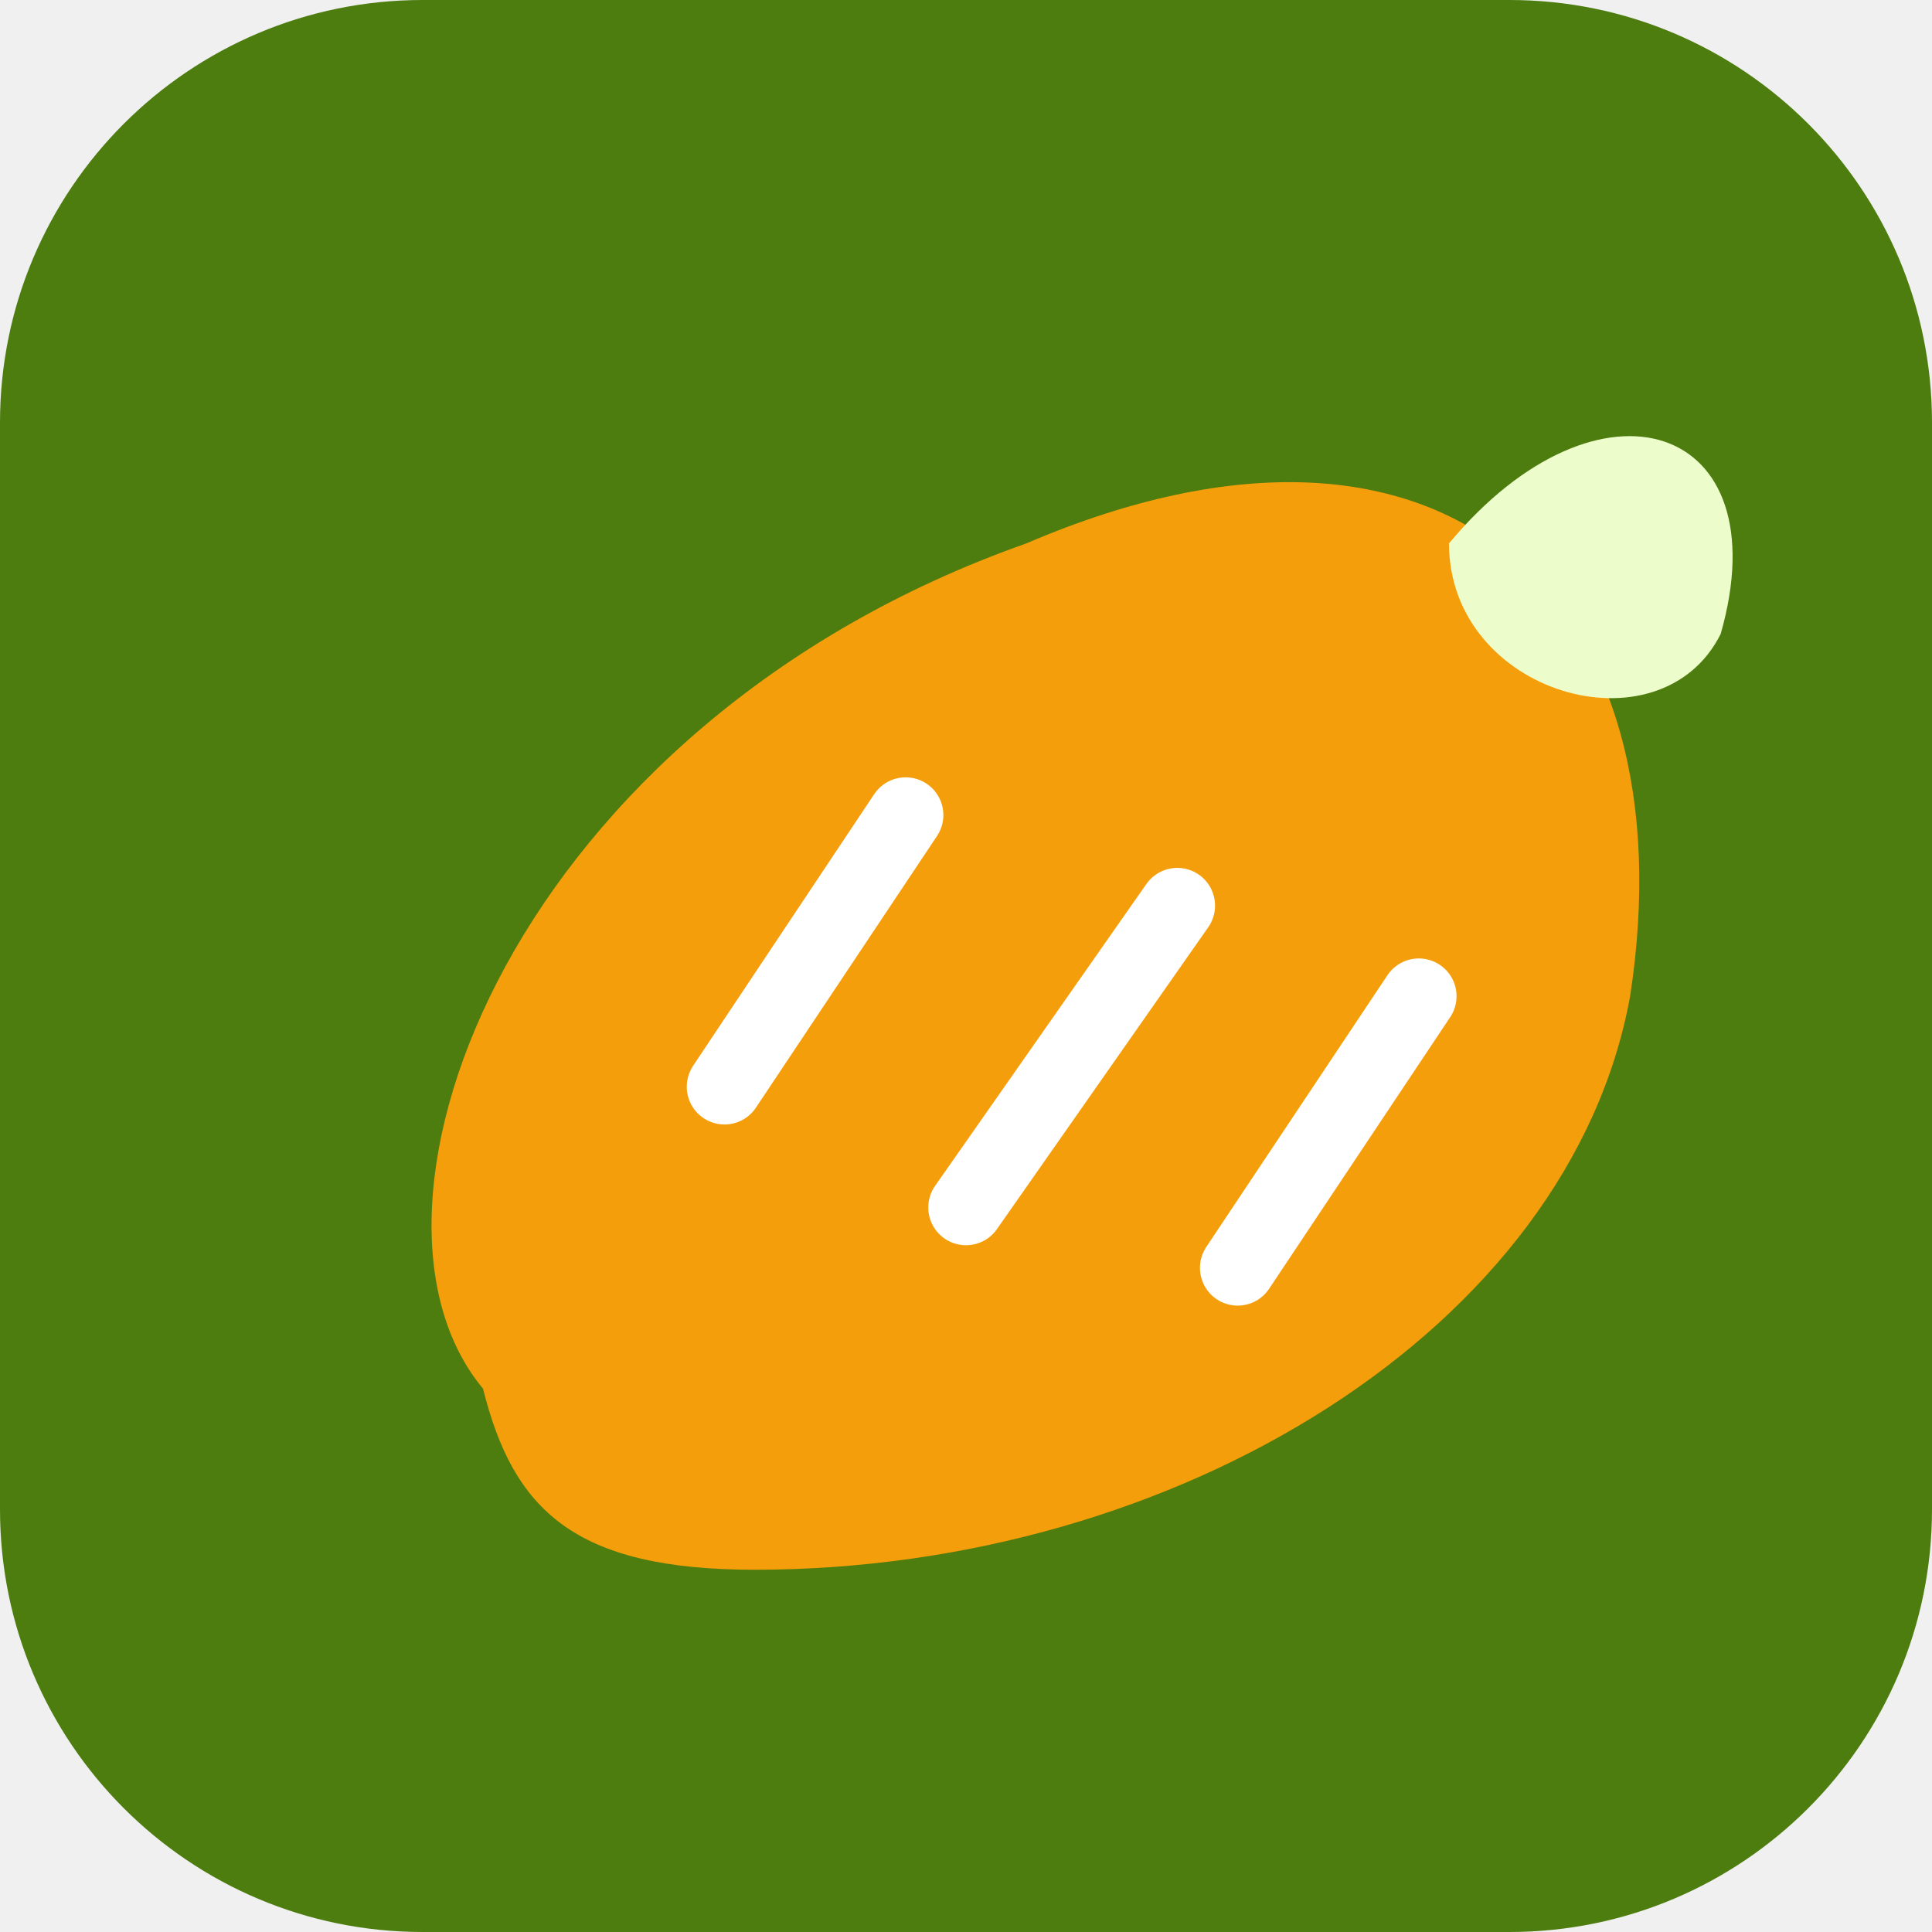
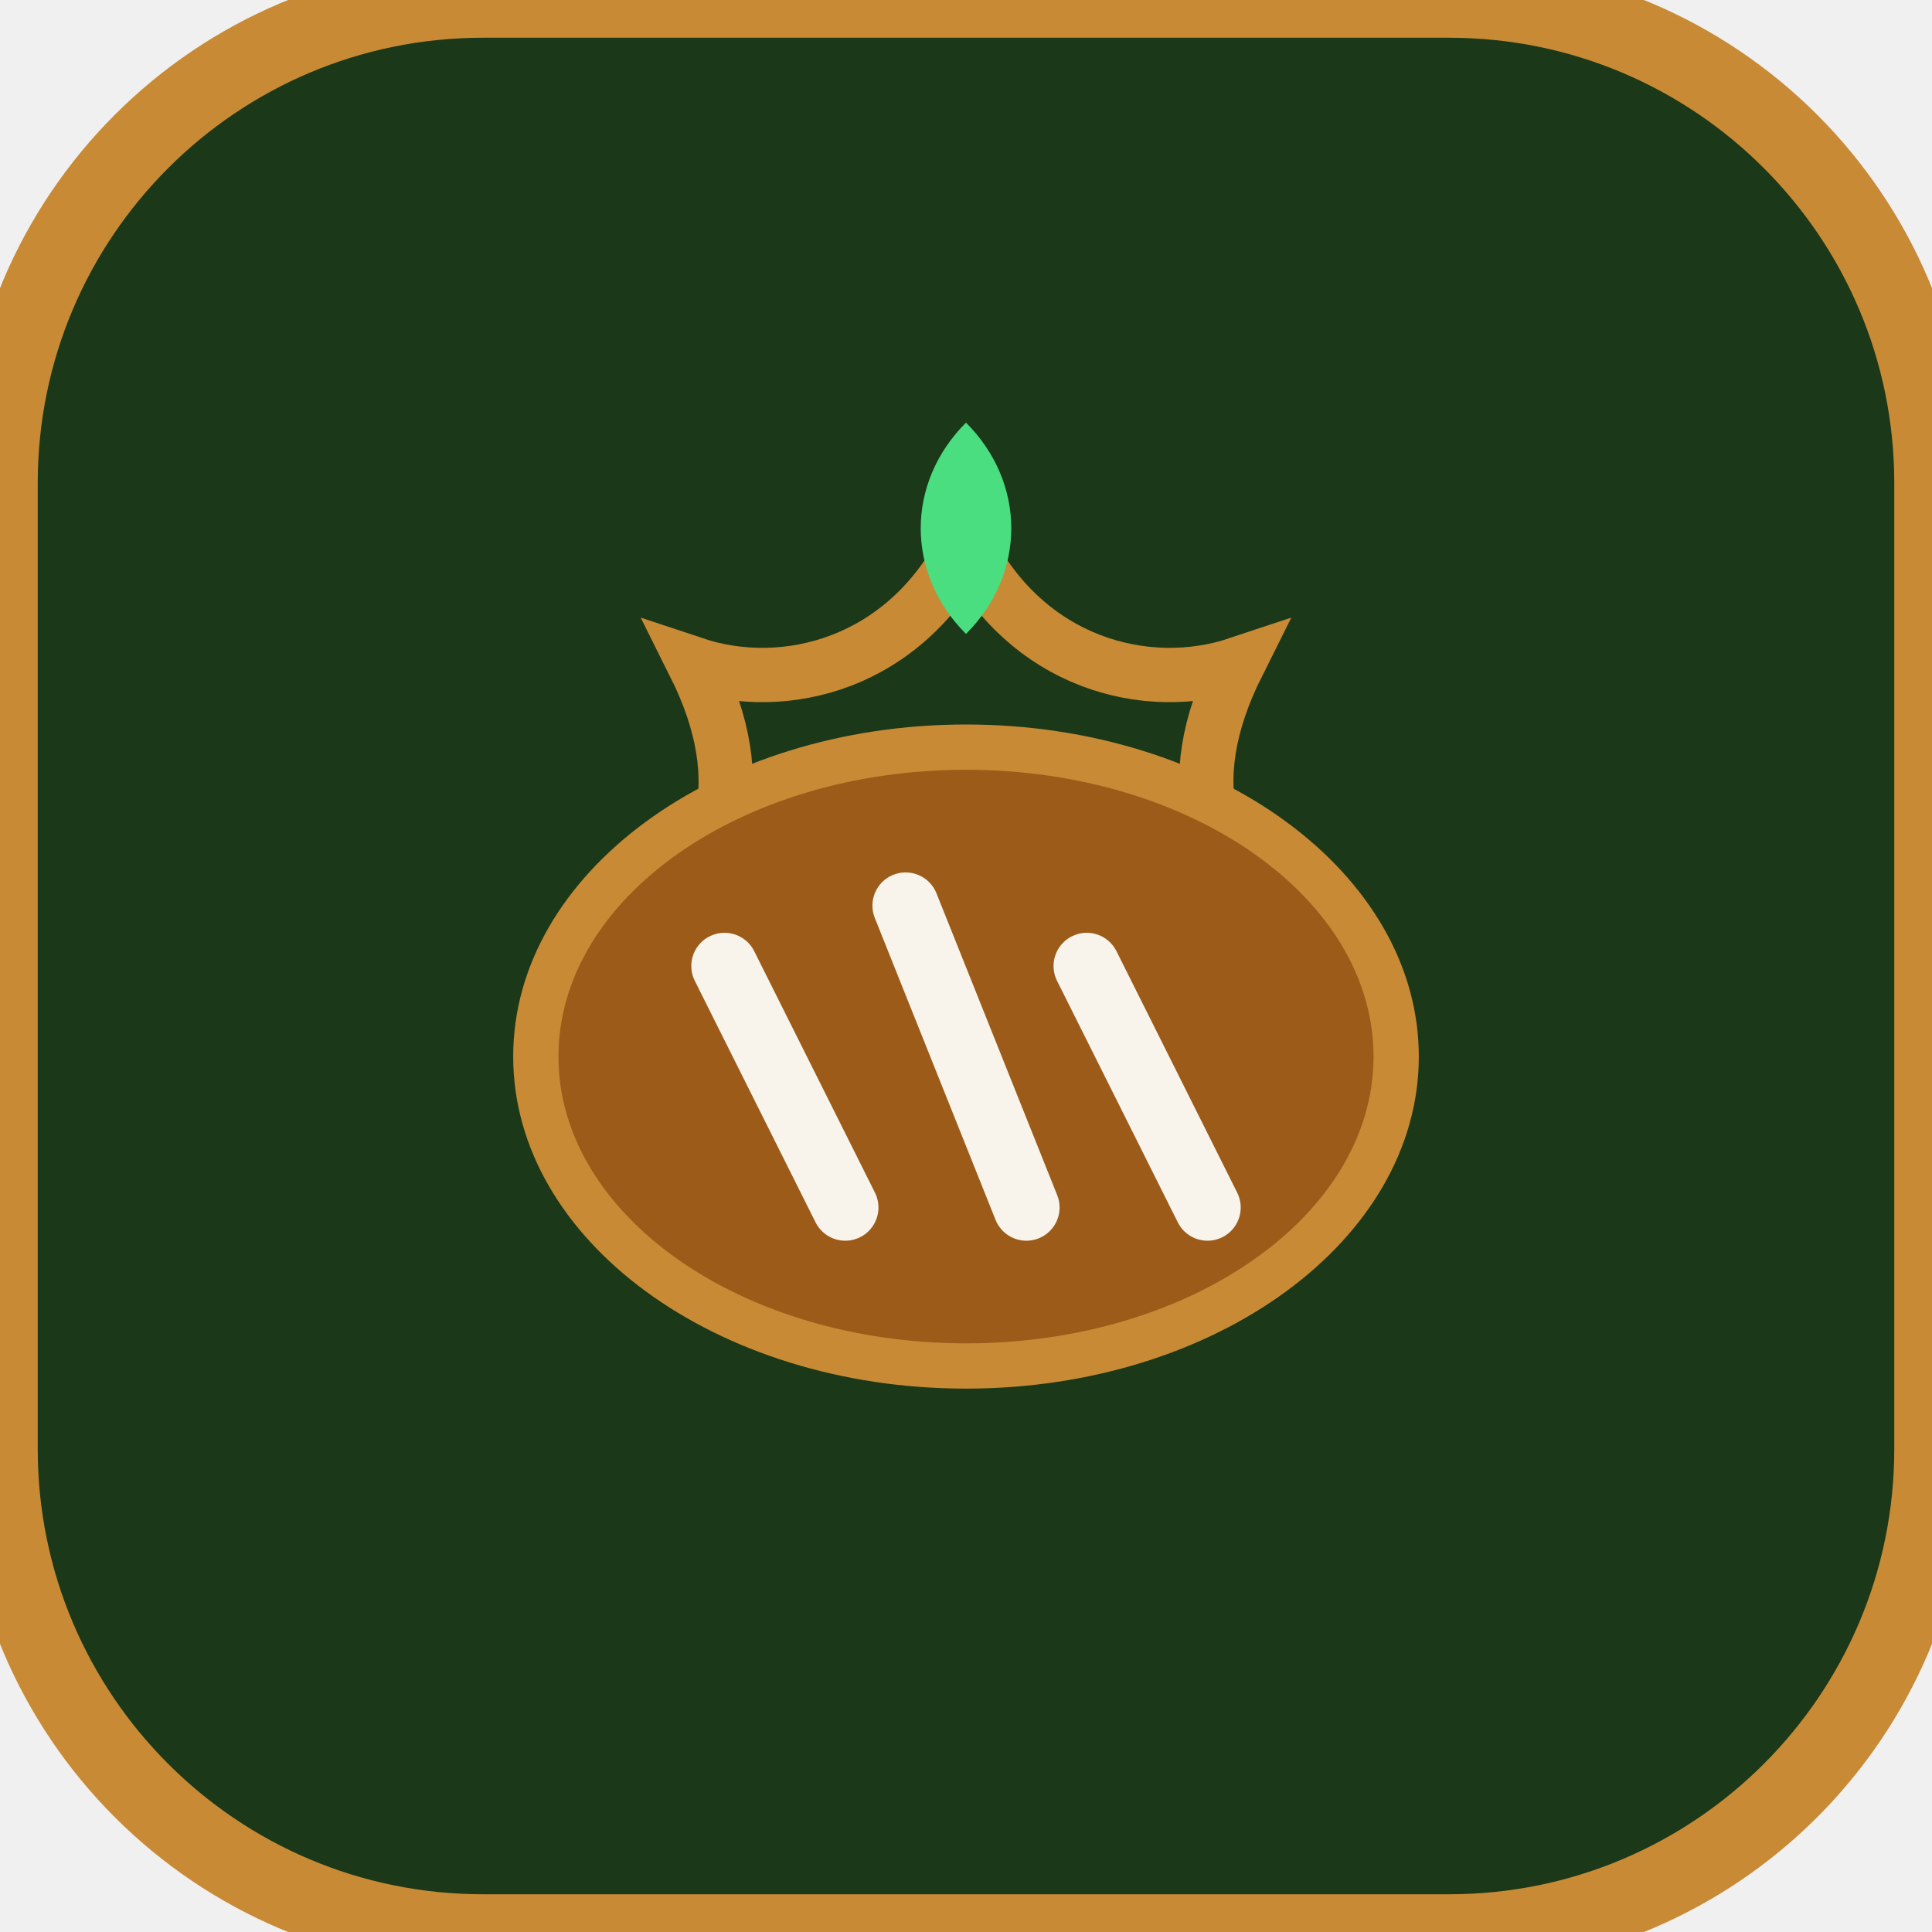
<svg xmlns="http://www.w3.org/2000/svg" viewBox="0 0 64 64" fill="none">
-   <rect width="64" height="64" rx="14" fill="#4D7C0F" />
-   <g transform="translate(8, 8)">
-     <path d="M 8 38 C 3 32, 9 16, 26 10 C 40 4, 48 12, 46 25 C 44 36, 31 44, 17 44 C 11 44, 9 42, 8 38 Z" fill="#F59E0B" />
-     <path d="M 16 28 L 22 19" stroke="#FFFFFF" stroke-width="2.5" stroke-linecap="round" />
-     <path d="M 24 32 L 31 22" stroke="#FFFFFF" stroke-width="2.5" stroke-linecap="round" />
-     <path d="M 33 34 L 39 25" stroke="#FFFFFF" stroke-width="2.5" stroke-linecap="round" />
-     <path d="M 40 10 C 45 4, 51 6, 49 13 C 47 17, 40 15, 40 10 Z" fill="#ECFCCB" />
+   <rect width="64" height="64" rx="16" fill="#1B3818" stroke="#C88A35" stroke-width="2.5" />
+   <g transform="translate(10, 10)">
+     <path d="M 22 8 C 24 12, 28 13, 31 12 C 29 16, 30 19, 33 21" stroke="#C88A35" stroke-width="1.8" stroke-linecap="round" />
+     <path d="M 22 8 C 20 12, 16 13, 13 12 C 15 16, 14 19, 11 21" stroke="#C88A35" stroke-width="1.8" stroke-linecap="round" />
+     <path d="M 22 4 C 24 6, 24 9, 22 11 C 20 9, 20 6, 22 4 Z" fill="#4ADE80" />
+     <ellipse cx="22" cy="25" rx="15" ry="11" fill="#C88A35" />
+     <ellipse cx="22" cy="25" rx="13.5" ry="9.5" fill="#9C5B18" />
+     <path d="M 14 22 Q 16 26 18 30" stroke="#F8F4EC" stroke-width="2.2" stroke-linecap="round" />
+     <path d="M 20 20 Q 22 25 24 30" stroke="#F8F4EC" stroke-width="2.2" stroke-linecap="round" />
+     <path d="M 26 22 Q 28 26 30 30" stroke="#F8F4EC" stroke-width="2.2" stroke-linecap="round" />
  </g>
</svg>
